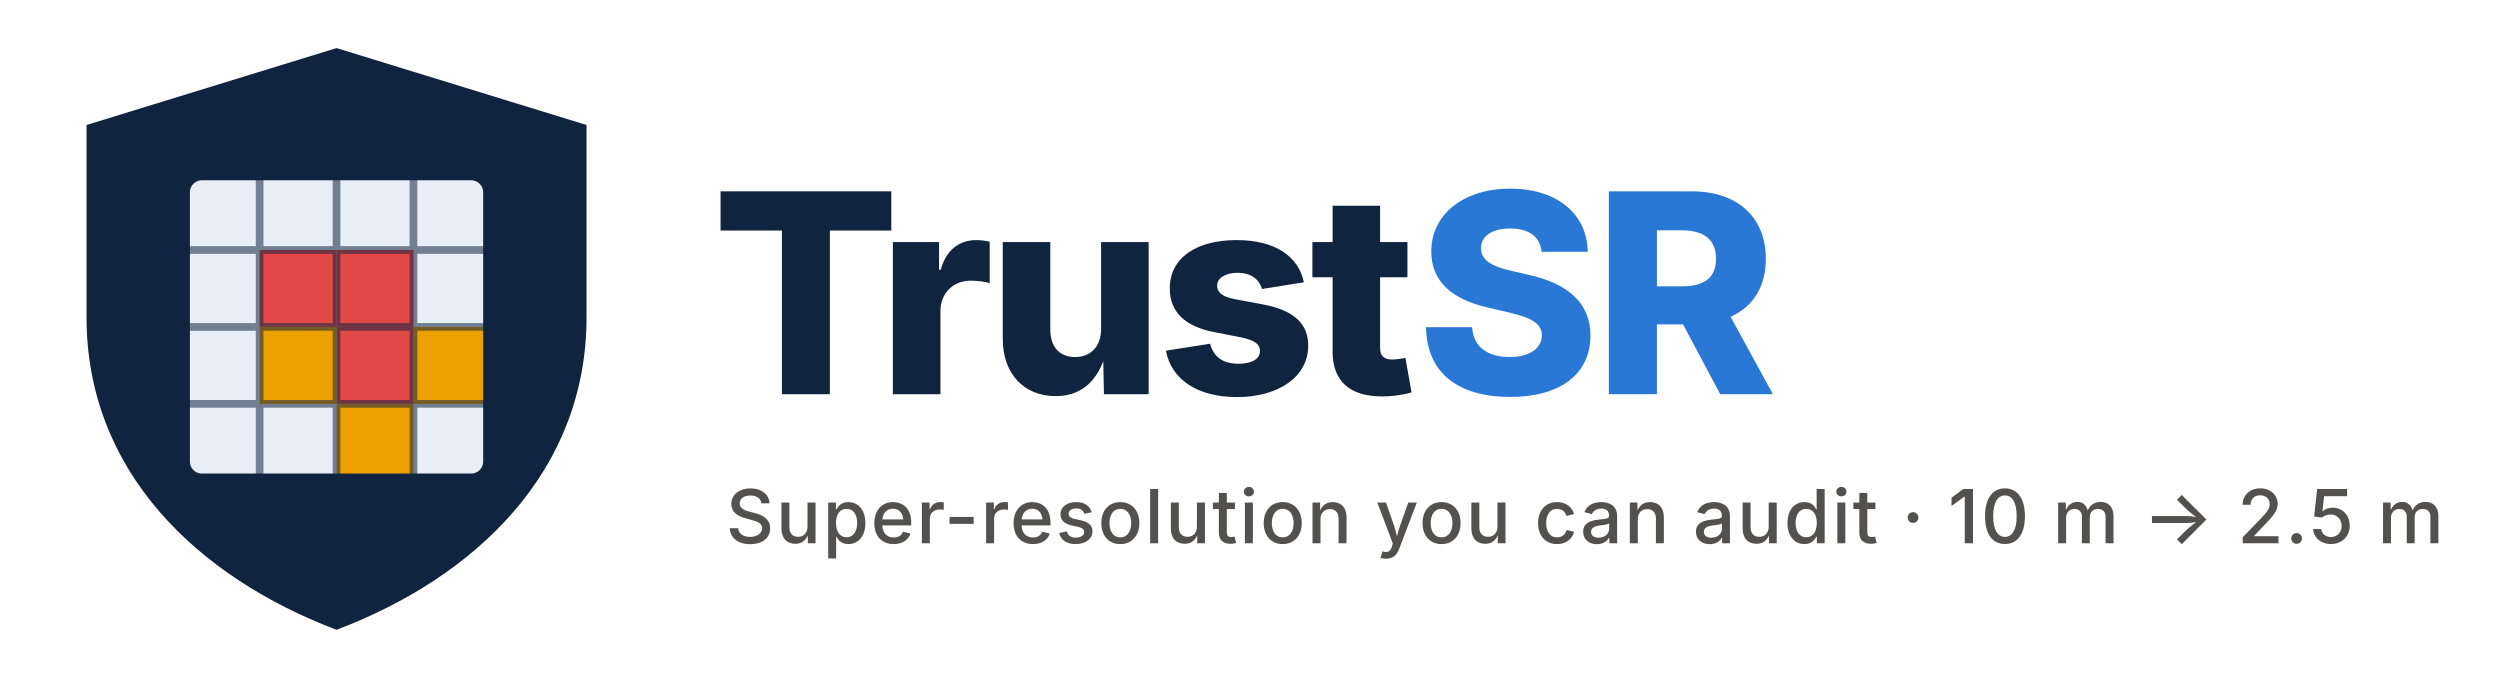
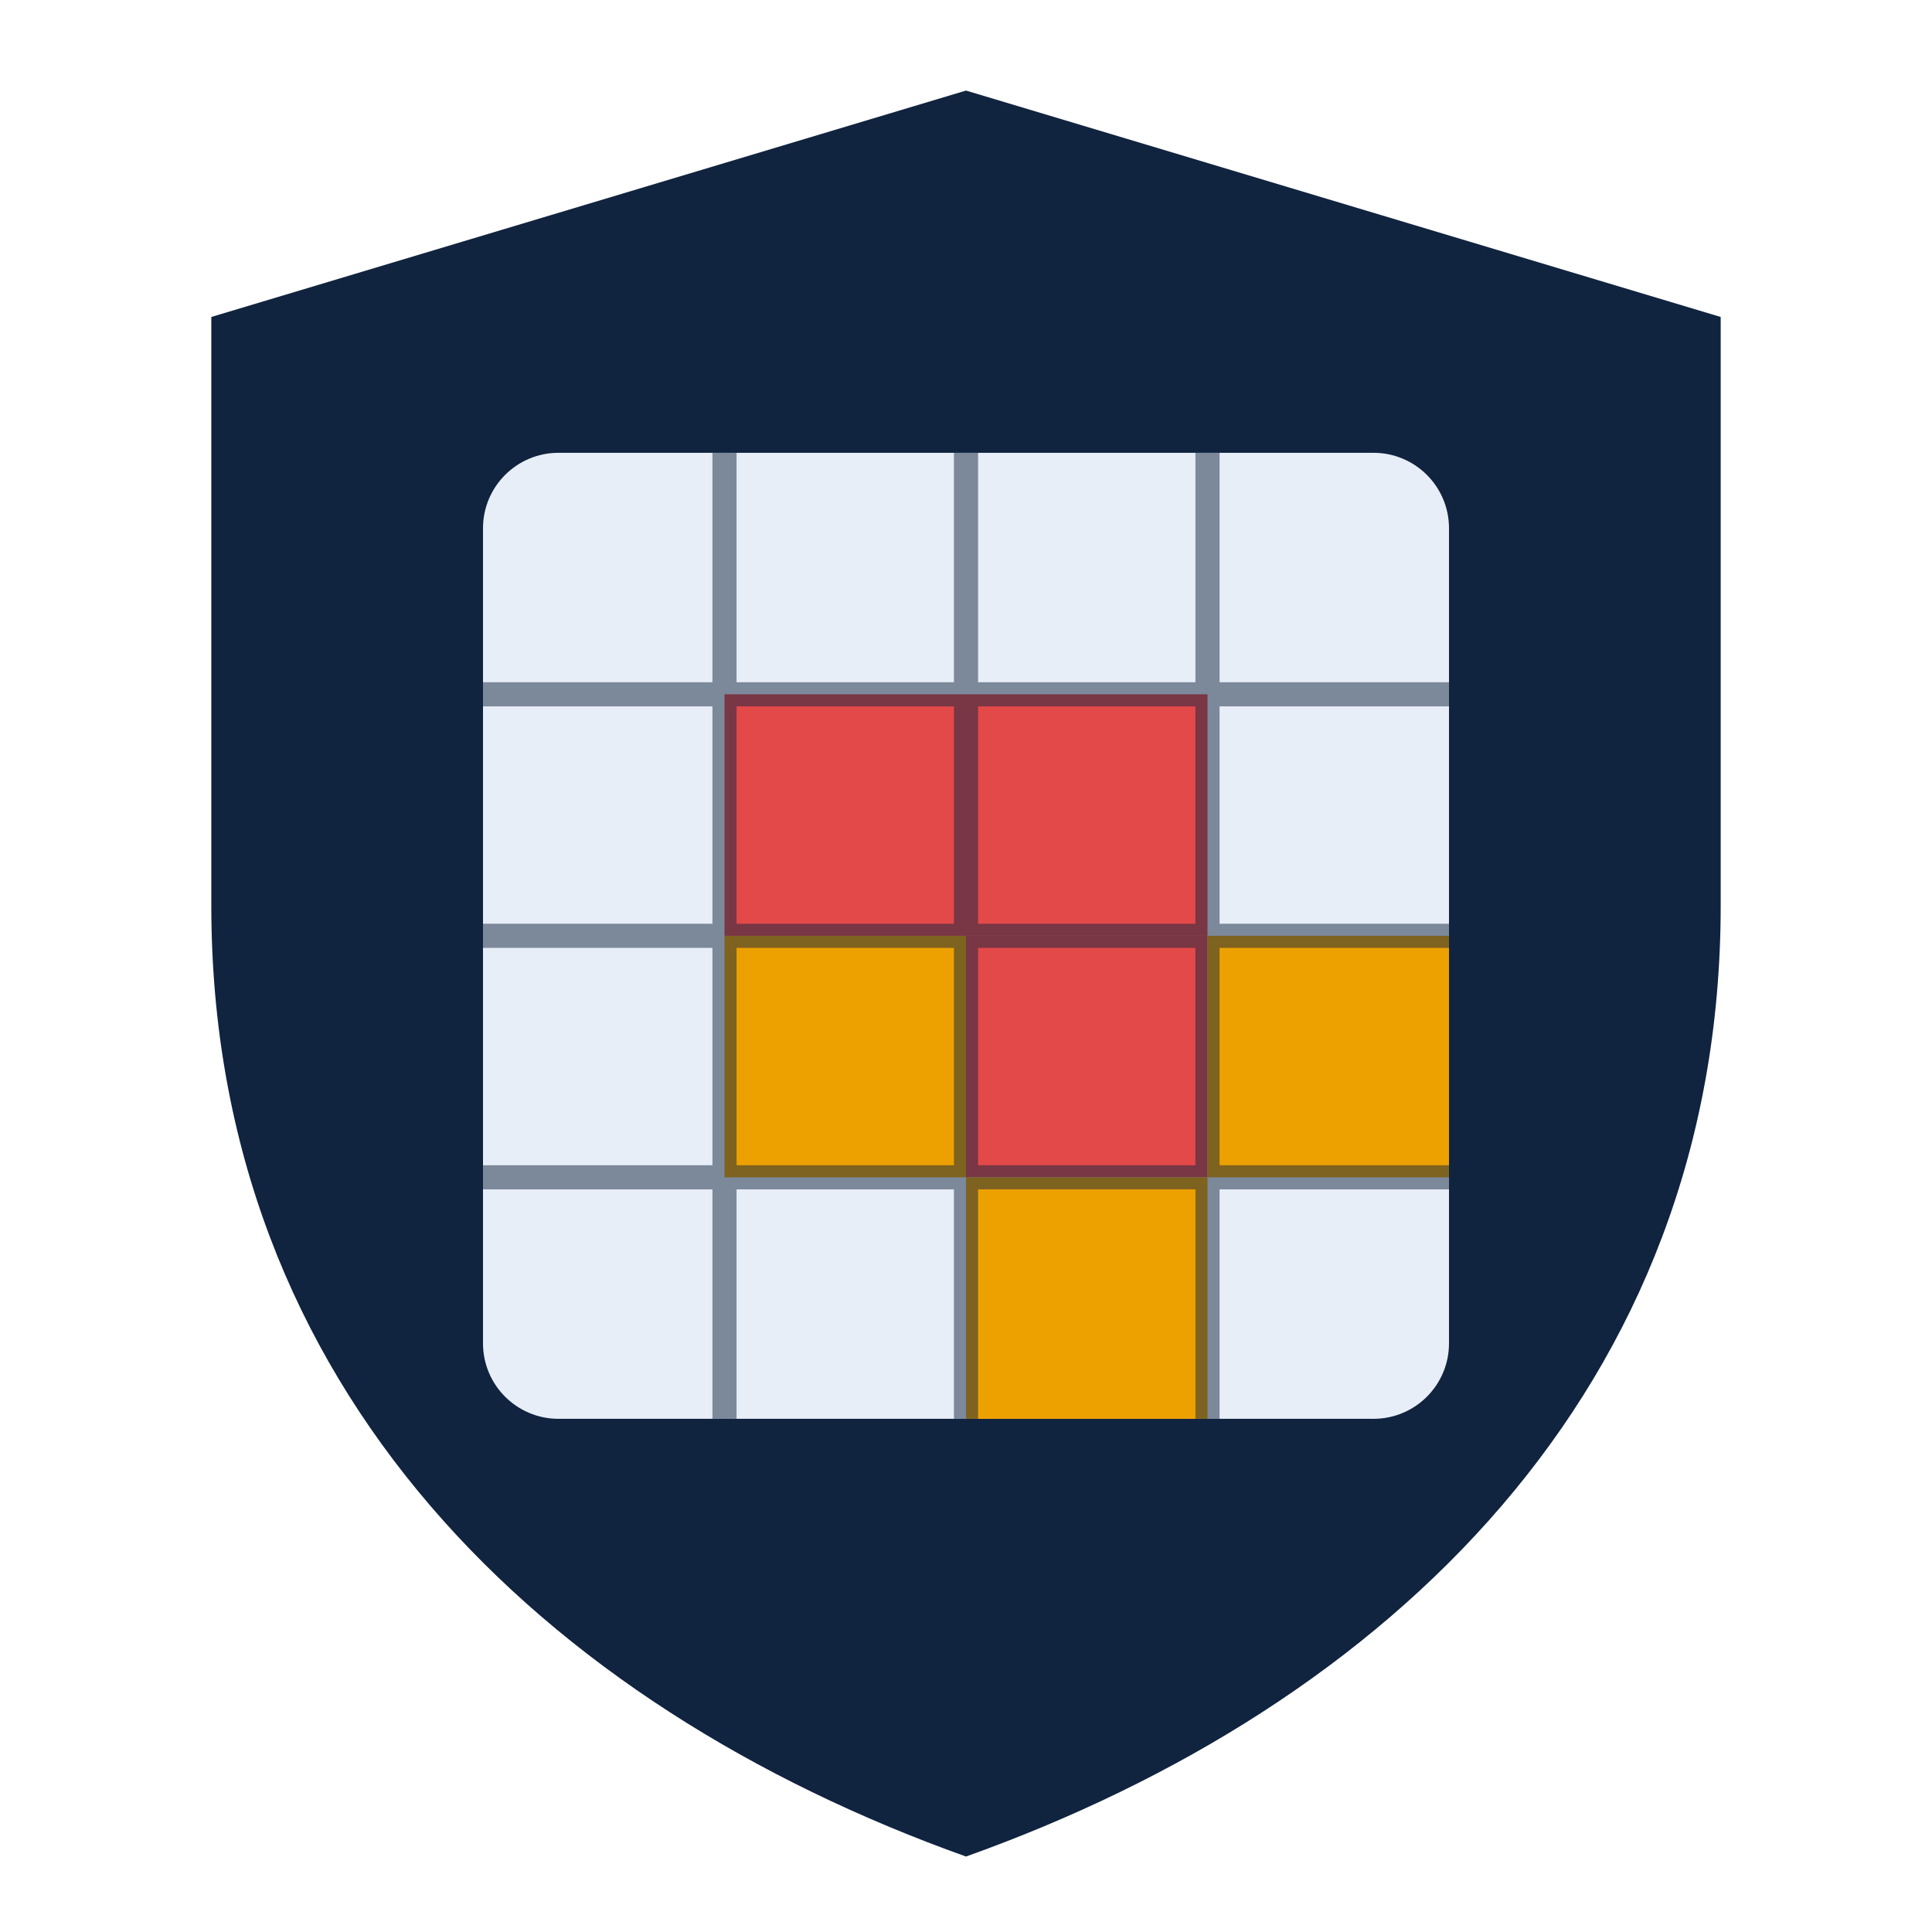
- <svg xmlns="http://www.w3.org/2000/svg" width="520" height="140" viewBox="0 0 520 140" role="img" aria-labelledby="t d">
+ <svg xmlns="http://www.w3.org/2000/svg" width="128" height="128" viewBox="0 0 128 128" role="img" aria-labelledby="t">
  <style>
-     .ink { fill: #10233f; }
-     .sub { fill: #52514e; }
    .shield { fill: #10233f; }
    .cell { fill: #e8eef7; }
-     .grid { stroke: #10233f; }
+     .line { stroke: #10233f; }
    @media (prefers-color-scheme: dark) {
-       .ink { fill: #f0efec; }
-       .sub { fill: #c3c2b7; }
      .shield { fill: #f0efec; }
      .cell { fill: #1f3a5f; }
-       .grid { stroke: #f0efec; }
+       .line { stroke: #f0efec; }
    }
  </style>
-   <path class="shield" d="M70 10 L122 26 V66 C122 98 99 120 70 131 C41 120 18 98 18 66 V26 Z" />
-   <g transform="translate(38 36)">
-     <rect class="cell" x="0" y="0" width="64" height="64" rx="4" />
-     <rect x="16" y="16" width="16" height="16" fill="#e34948" />
-     <rect x="32" y="16" width="16" height="16" fill="#e34948" />
+   <path class="shield" d="M64 6 L114 21 V60 C114 92 92 113 64 123 C36 113 14 92 14 60 V21 Z" />
+   <g transform="translate(32 30)">
+     <rect class="cell" width="64" height="64" rx="5" />
+     <rect x="16" y="16" width="32" height="16" fill="#e34948" />
    <rect x="32" y="32" width="16" height="16" fill="#e34948" />
+     <rect x="16" y="32" width="16" height="16" fill="#eda100" />
    <rect x="48" y="32" width="16" height="16" fill="#eda100" />
-     <rect x="16" y="32" width="16" height="16" fill="#eda100" />
    <rect x="32" y="48" width="16" height="16" fill="#eda100" />
-     <g class="grid" stroke-width="1.6" fill="none" opacity="0.55">
-       <path d="M16 0V64M32 0V64M48 0V64M0 16H64M0 32H64M0 48H64" />
-     </g>
-     <rect x="0" y="0" width="64" height="64" rx="4" fill="none" class="grid" stroke-width="3" />
+     <path class="line" d="M16 0V64M32 0V64M48 0V64M0 16H64M0 32H64M0 48H64" stroke-width="1.6" opacity="0.5" fill="none" />
  </g>
-   <text x="148" y="82" class="ink" font-family="Inter, 'Segoe UI', Helvetica, Arial, sans-serif" font-size="58" font-weight="800" letter-spacing="-1.5">Trust<tspan fill="#2a78d6">SR</tspan>
-   </text>
-   <text x="151" y="113" class="sub" font-family="Inter, 'Segoe UI', Helvetica, Arial, sans-serif" font-size="15.5" font-weight="500" letter-spacing="0.4">Super-resolution you can audit · 10 m → 2.5 m</text>
</svg>
